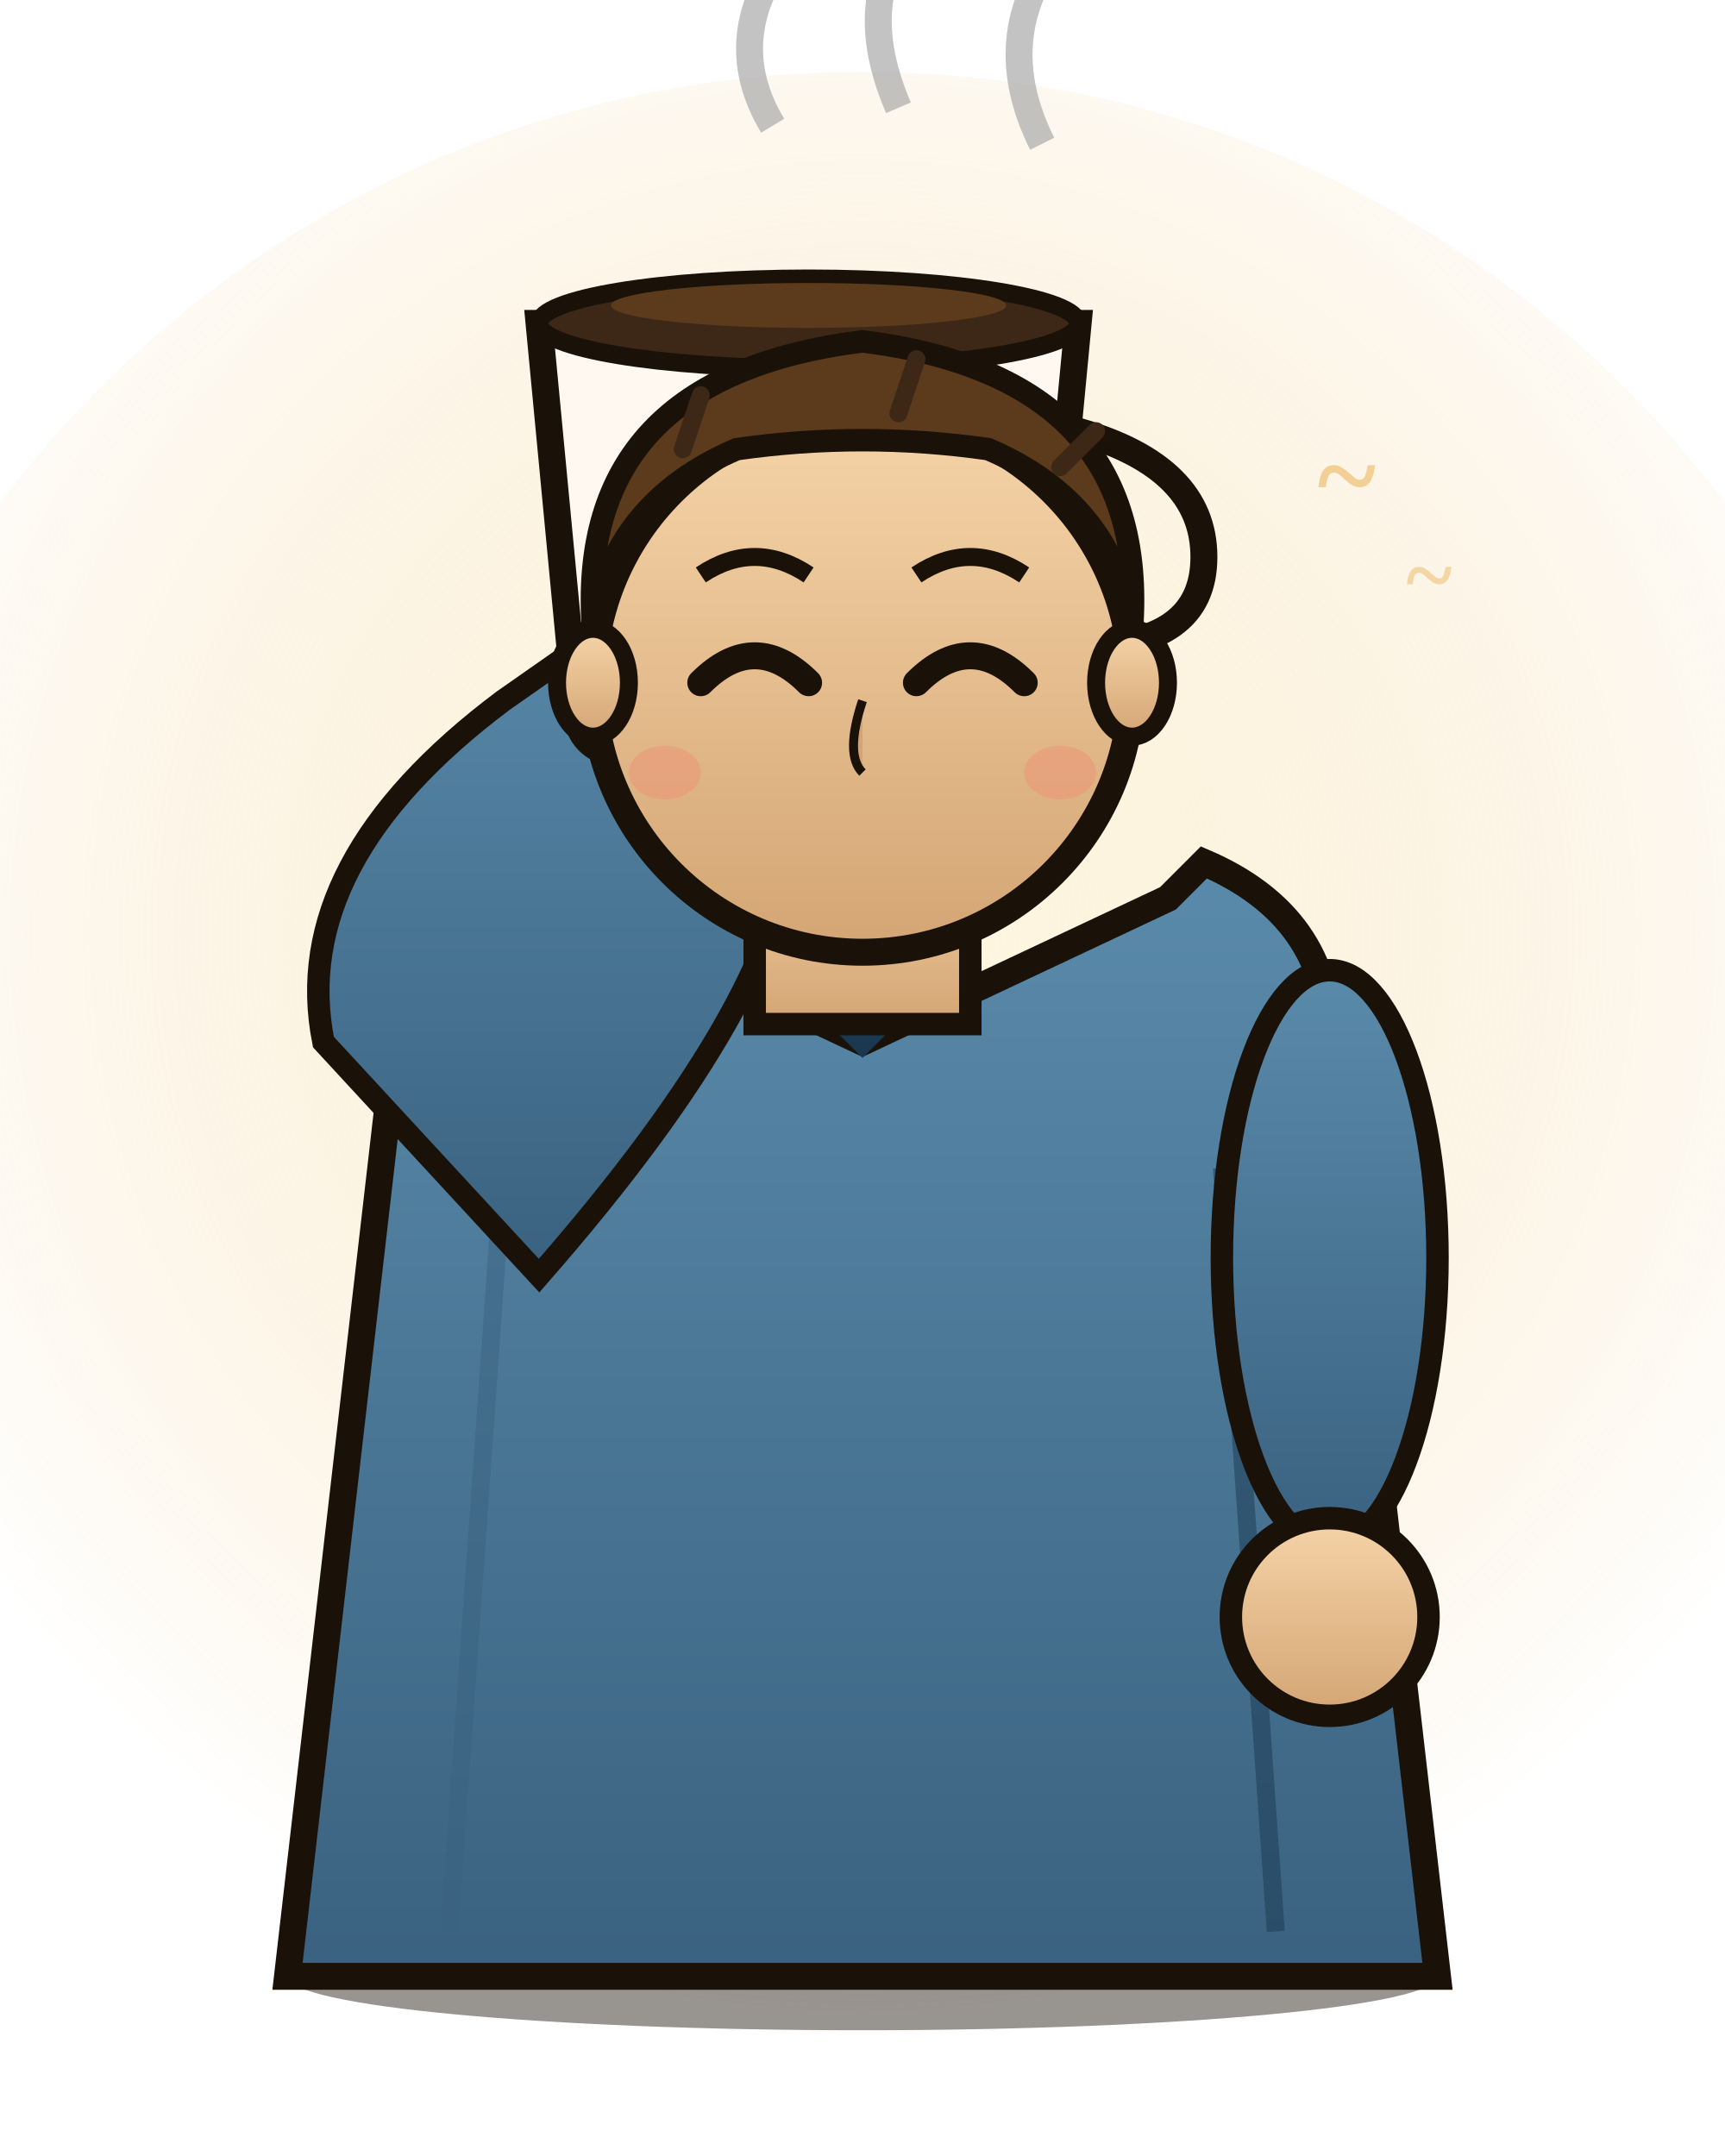
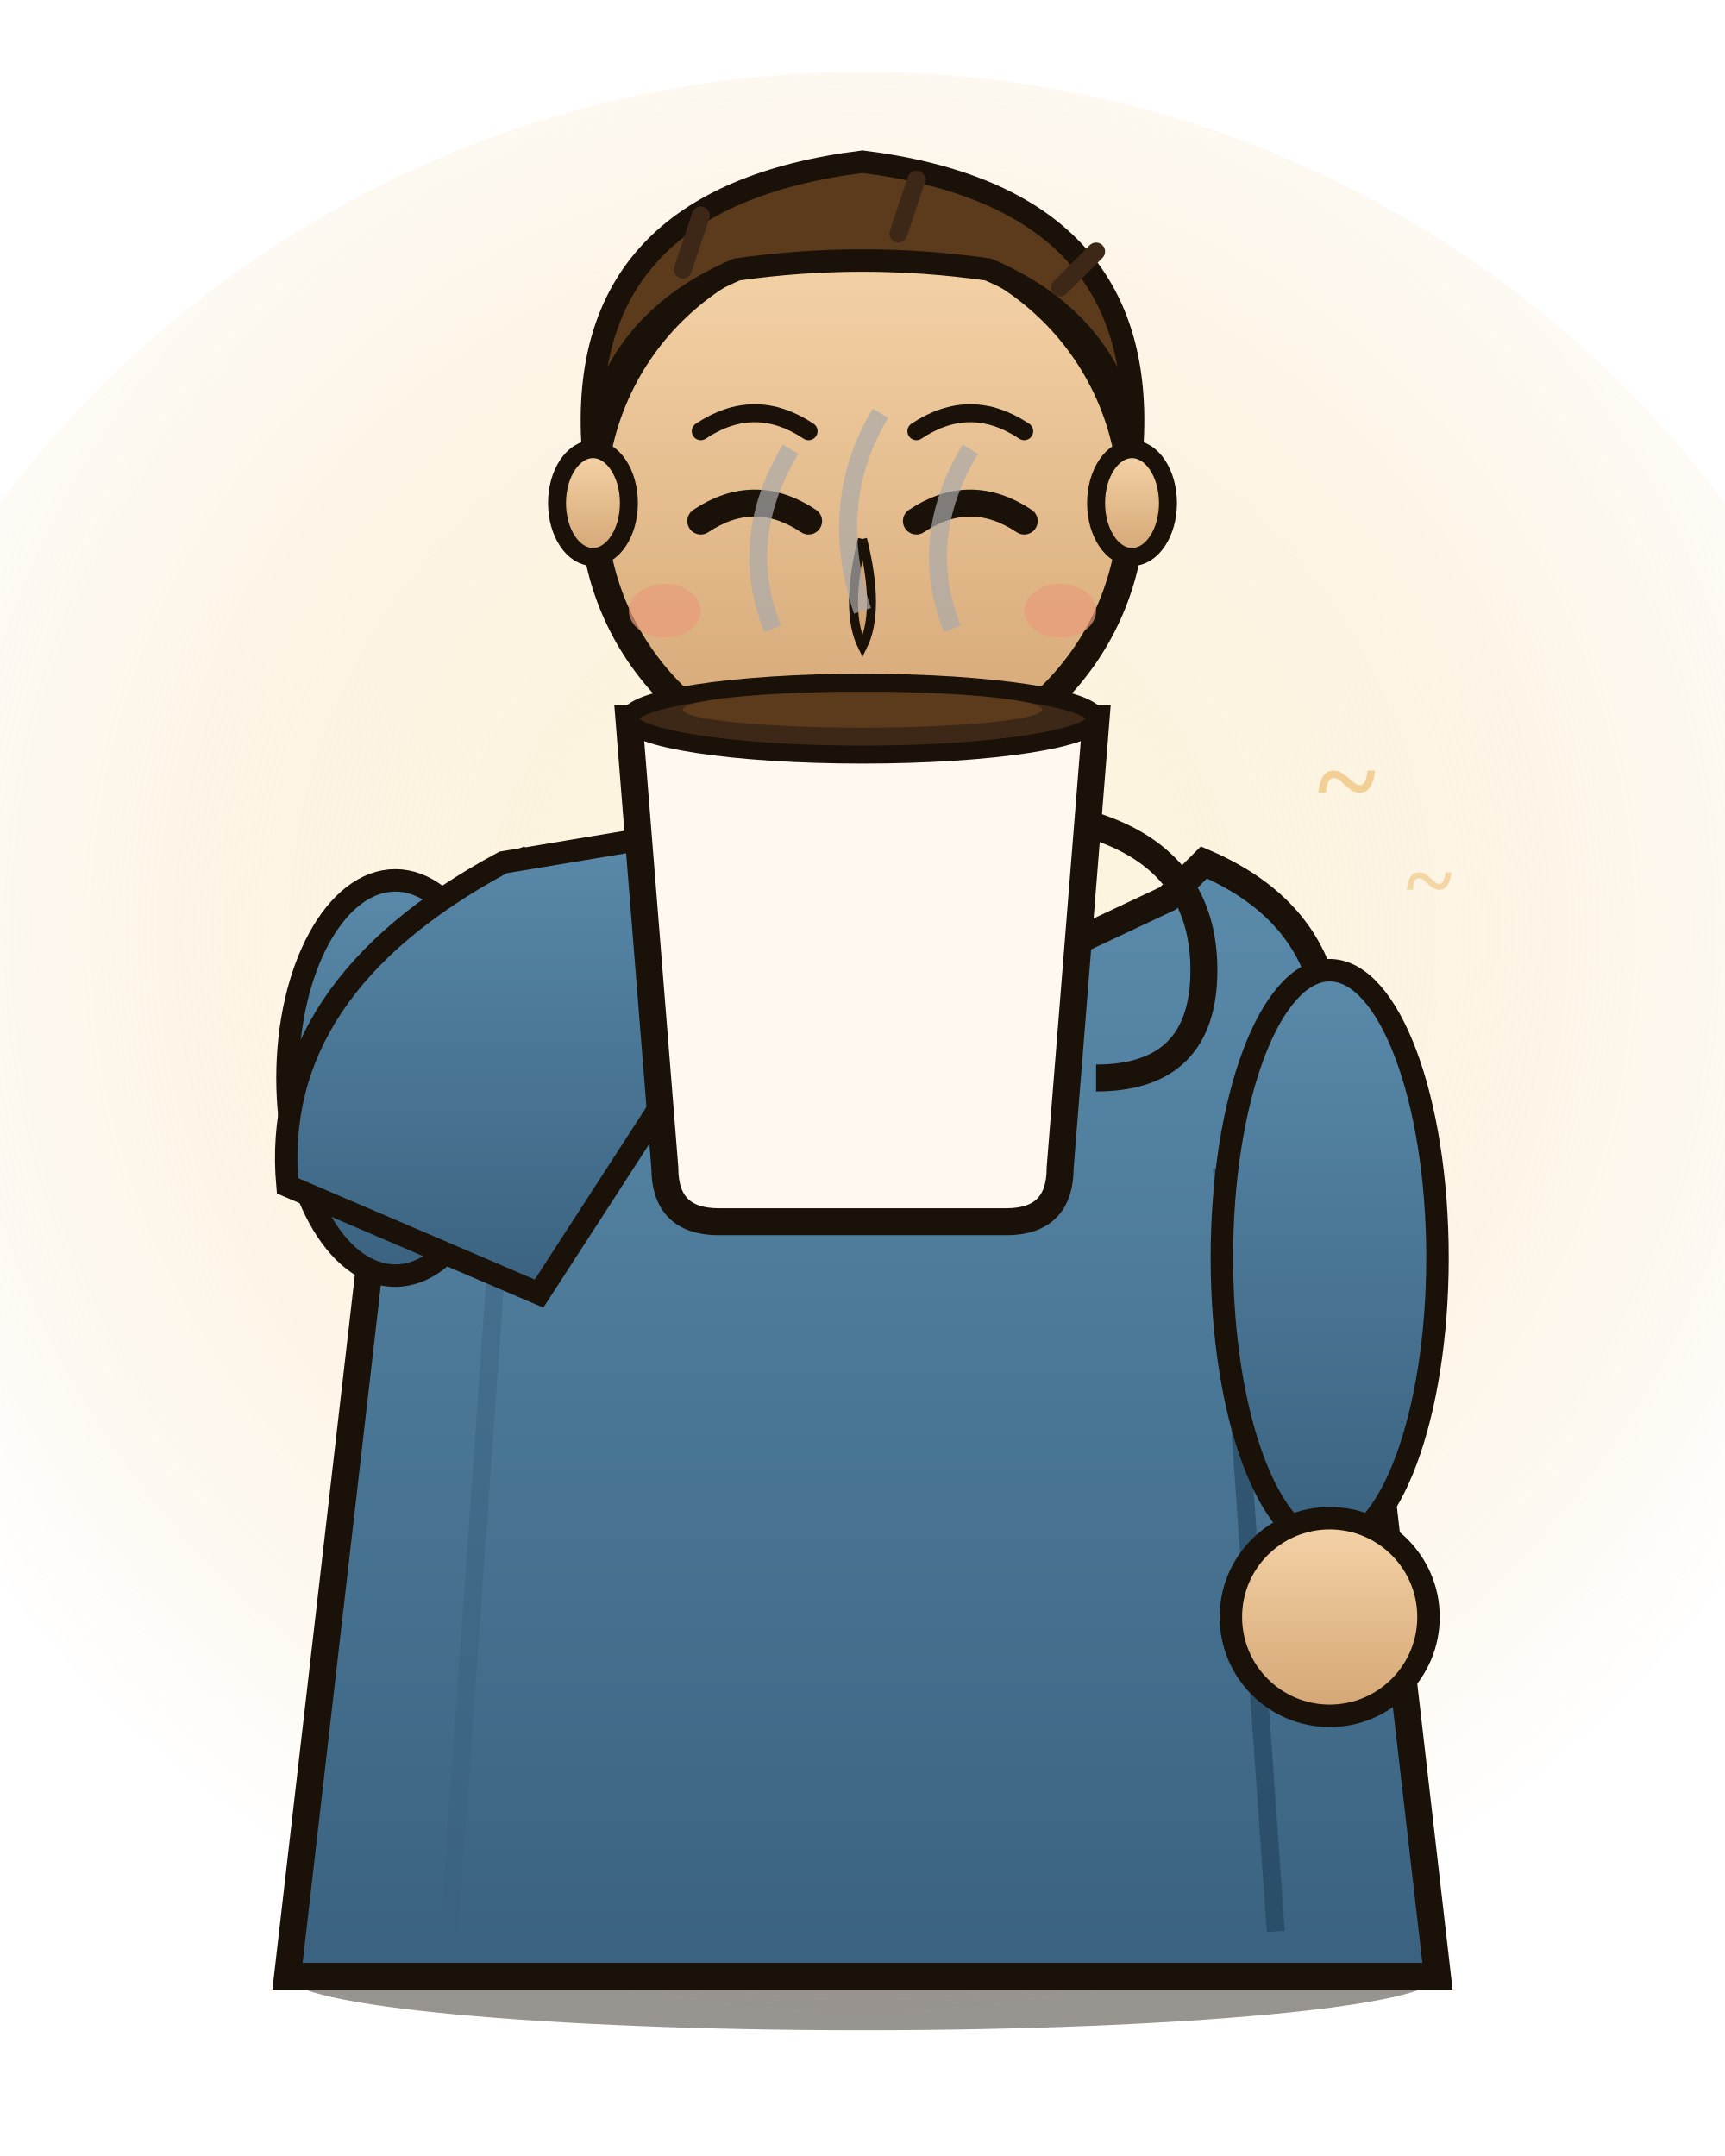
<svg xmlns="http://www.w3.org/2000/svg" viewBox="0 0 192 240" width="192" height="240">
  <defs>
    <radialGradient id="halo4" cx="0.5" cy="0.4">
      <stop offset="0" stop-color="#fff5d6" stop-opacity="0.7" />
      <stop offset="1" stop-color="#f0c987" stop-opacity="0" />
    </radialGradient>
    <linearGradient id="shirt2" x1="0" y1="0" x2="0" y2="1">
      <stop offset="0" stop-color="#5a8aaa" />
      <stop offset="1" stop-color="#3a6280" />
    </linearGradient>
    <linearGradient id="skin4" x1="0" y1="0" x2="0" y2="1">
      <stop offset="0" stop-color="#f5d4a8" />
      <stop offset="1" stop-color="#d4a574" />
    </linearGradient>
  </defs>
  <ellipse cx="96" cy="128" rx="120" ry="120" fill="url(#halo4)" />
-   <path d="M 86 14 Q 80 4 88 -6" stroke="#aaa" stroke-width="3" fill="none" opacity="0.7" />
-   <path d="M 100 12 Q 94 -2 104 -10" stroke="#aaa" stroke-width="3" fill="none" opacity="0.7" />
-   <path d="M 116 16 Q 110 4 118 -6" stroke="#aaa" stroke-width="3" fill="none" opacity="0.7" />
  <ellipse cx="96" cy="220" rx="64" ry="6" fill="#1a1108" opacity="0.45" />
  <path d="M 44 116 L 32 220 L 160 220 L 148 116 Q 148 102 134 96 L 130 100 L 96 116 L 62 100 L 58 96 Q 44 102 44 116 Z" fill="url(#shirt2)" stroke="#1a1108" stroke-width="3" />
  <path d="M 56 130 L 50 215" stroke="#3a6280" stroke-width="2" opacity="0.5" />
  <path d="M 136 130 L 142 215" stroke="#1a3850" stroke-width="2" opacity="0.5" />
  <path d="M 76 96 L 96 116 L 116 96" fill="none" stroke="#1a3850" stroke-width="2.5" />
  <ellipse cx="148" cy="140" rx="12" ry="32" fill="url(#shirt2)" stroke="#1a1108" stroke-width="2.5" />
  <circle cx="148" cy="180" r="11" fill="url(#skin4)" stroke="#1a1108" stroke-width="2.5" />
-   <path d="M 36 116 Q 32 96 56 78 L 76 64 Q 80 60 86 64 L 88 92 Q 88 110 60 142 Z" fill="url(#shirt2)" stroke="#1a1108" stroke-width="2.5" />
-   <circle cx="78" cy="60" r="9" fill="url(#skin4)" stroke="#1a1108" stroke-width="2.5" />
-   <path d="M 60 36 L 64 78 Q 64 84 70 84 L 110 84 Q 116 84 116 78 L 120 36 Z" fill="#fff8f0" stroke="#1a1108" stroke-width="3" />
-   <ellipse cx="90" cy="36" rx="30" ry="5" fill="#3d2817" stroke="#1a1108" stroke-width="2" />
-   <ellipse cx="90" cy="34" rx="22" ry="2.5" fill="#5c3a1c" />
-   <path d="M 120 48 Q 134 52 134 62 Q 134 72 120 72" fill="none" stroke="#1a1108" stroke-width="3" />
-   <rect x="84" y="92" width="24" height="22" fill="url(#skin4)" stroke="#1a1108" stroke-width="2.5" />
-   <circle cx="96" cy="76" r="30" fill="url(#skin4)" stroke="#1a1108" stroke-width="3" />
-   <ellipse cx="66" cy="76" rx="4" ry="6" fill="url(#skin4)" stroke="#1a1108" stroke-width="2" />
-   <ellipse cx="126" cy="76" rx="4" ry="6" fill="url(#skin4)" stroke="#1a1108" stroke-width="2" />
-   <path d="M 66 70 Q 64 42 96 38 Q 128 42 126 70 Q 124 56 110 50 Q 96 48 82 50 Q 68 56 66 70 Z" fill="#5c3a1c" stroke="#1a1108" stroke-width="2.5" />
-   <path d="M 76 50 L 78 44 M 100 46 L 102 40 M 118 52 L 122 48" stroke="#3d2817" stroke-width="2" stroke-linecap="round" />
-   <path d="M 78 76 Q 84 70 90 76" stroke="#1a1108" stroke-width="3" fill="none" stroke-linecap="round" />
-   <path d="M 102 76 Q 108 70 114 76" stroke="#1a1108" stroke-width="3" fill="none" stroke-linecap="round" />
-   <path d="M 78 64 Q 84 60 90 64" stroke="#1a1108" stroke-width="2" fill="none" />
-   <path d="M 102 64 Q 108 60 114 64" stroke="#1a1108" stroke-width="2" fill="none" />
-   <path d="M 96 78 Q 94 84 96 86" fill="#d4a574" stroke="#1a1108" stroke-width="1" />
-   <ellipse cx="74" cy="86" rx="4" ry="3" fill="#e89b7a" opacity="0.7" />
-   <ellipse cx="118" cy="86" rx="4" ry="3" fill="#e89b7a" opacity="0.7" />
-   <text x="146" y="58" font-family="serif" font-size="14" font-style="italic" fill="#f0c987" opacity="0.85">~</text>
-   <text x="156" y="68" font-family="serif" font-size="11" font-style="italic" fill="#f0c987" opacity="0.7">~</text>
+   <rect x="84" y="76" width="24" height="22" fill="url(#skin4)" stroke="#1a1108" stroke-width="2.5" />
+   <rect x="84" y="92" width="24" height="6" fill="#1a1108" opacity="0.3" />
+   <circle cx="96" cy="56" r="30" fill="url(#skin4)" stroke="#1a1108" stroke-width="3" />
+   <ellipse cx="66" cy="56" rx="4" ry="6" fill="url(#skin4)" stroke="#1a1108" stroke-width="2" />
+   <ellipse cx="126" cy="56" rx="4" ry="6" fill="url(#skin4)" stroke="#1a1108" stroke-width="2" />
+   <path d="M 66 50 Q 64 22 96 18 Q 128 22 126 50 Q 124 36 110 30 Q 96 28 82 30 Q 68 36 66 50 Z" fill="#5c3a1c" stroke="#1a1108" stroke-width="2.5" />
+   <path d="M 76 30 L 78 24 M 100 26 L 102 20 M 118 32 L 122 28" stroke="#3d2817" stroke-width="2" stroke-linecap="round" />
+   <path d="M 78 48 Q 84 44 90 48" stroke="#1a1108" stroke-width="2" fill="none" stroke-linecap="round" />
+   <path d="M 102 48 Q 108 44 114 48" stroke="#1a1108" stroke-width="2" fill="none" stroke-linecap="round" />
+   <path d="M 78 58 Q 84 54 90 58" stroke="#1a1108" stroke-width="3" fill="none" stroke-linecap="round" />
+   <path d="M 102 58 Q 108 54 114 58" stroke="#1a1108" stroke-width="3" fill="none" stroke-linecap="round" />
+   <path d="M 96 60 Q 94 68 96 72 Q 98 68 96 60" fill="#d4a574" stroke="#1a1108" stroke-width="1" />
+   <ellipse cx="74" cy="68" rx="4" ry="3" fill="#e89b7a" opacity="0.7" />
+   <ellipse cx="118" cy="68" rx="4" ry="3" fill="#e89b7a" opacity="0.7" />
+   <ellipse cx="44" cy="120" rx="12" ry="22" fill="url(#shirt2)" stroke="#1a1108" stroke-width="2.5" />
+   <path d="M 32 132 Q 30 110 56 96 L 80 92 Q 86 96 82 110 L 60 144 Z" fill="url(#shirt2)" stroke="#1a1108" stroke-width="2.5" />
+   <circle cx="84" cy="100" r="9" fill="url(#skin4)" stroke="#1a1108" stroke-width="2.5" />
+   <path d="M 70 80 L 74 130 Q 74 136 80 136 L 112 136 Q 118 136 118 130 L 122 80 Z" fill="#fff8f0" stroke="#1a1108" stroke-width="3" />
+   <ellipse cx="96" cy="80" rx="26" ry="4" fill="#3d2817" stroke="#1a1108" stroke-width="2" />
+   <ellipse cx="96" cy="79" rx="20" ry="2" fill="#5c3a1c" />
+   <path d="M 122 92 Q 134 96 134 108 Q 134 120 122 120" fill="none" stroke="#1a1108" stroke-width="3" />
+   <path d="M 86 70 Q 82 60 88 50" stroke="#aaa" stroke-width="2" fill="none" opacity="0.7" />
+   <path d="M 96 68 Q 92 56 98 46" stroke="#aaa" stroke-width="2" fill="none" opacity="0.7" />
+   <path d="M 106 70 Q 102 60 108 50" stroke="#aaa" stroke-width="2" fill="none" opacity="0.7" />
+   <text x="146" y="92" font-family="serif" font-size="14" font-style="italic" fill="#f0c987" opacity="0.85">~</text>
+   <text x="156" y="102" font-family="serif" font-size="11" font-style="italic" fill="#f0c987" opacity="0.7">~</text>
</svg>
